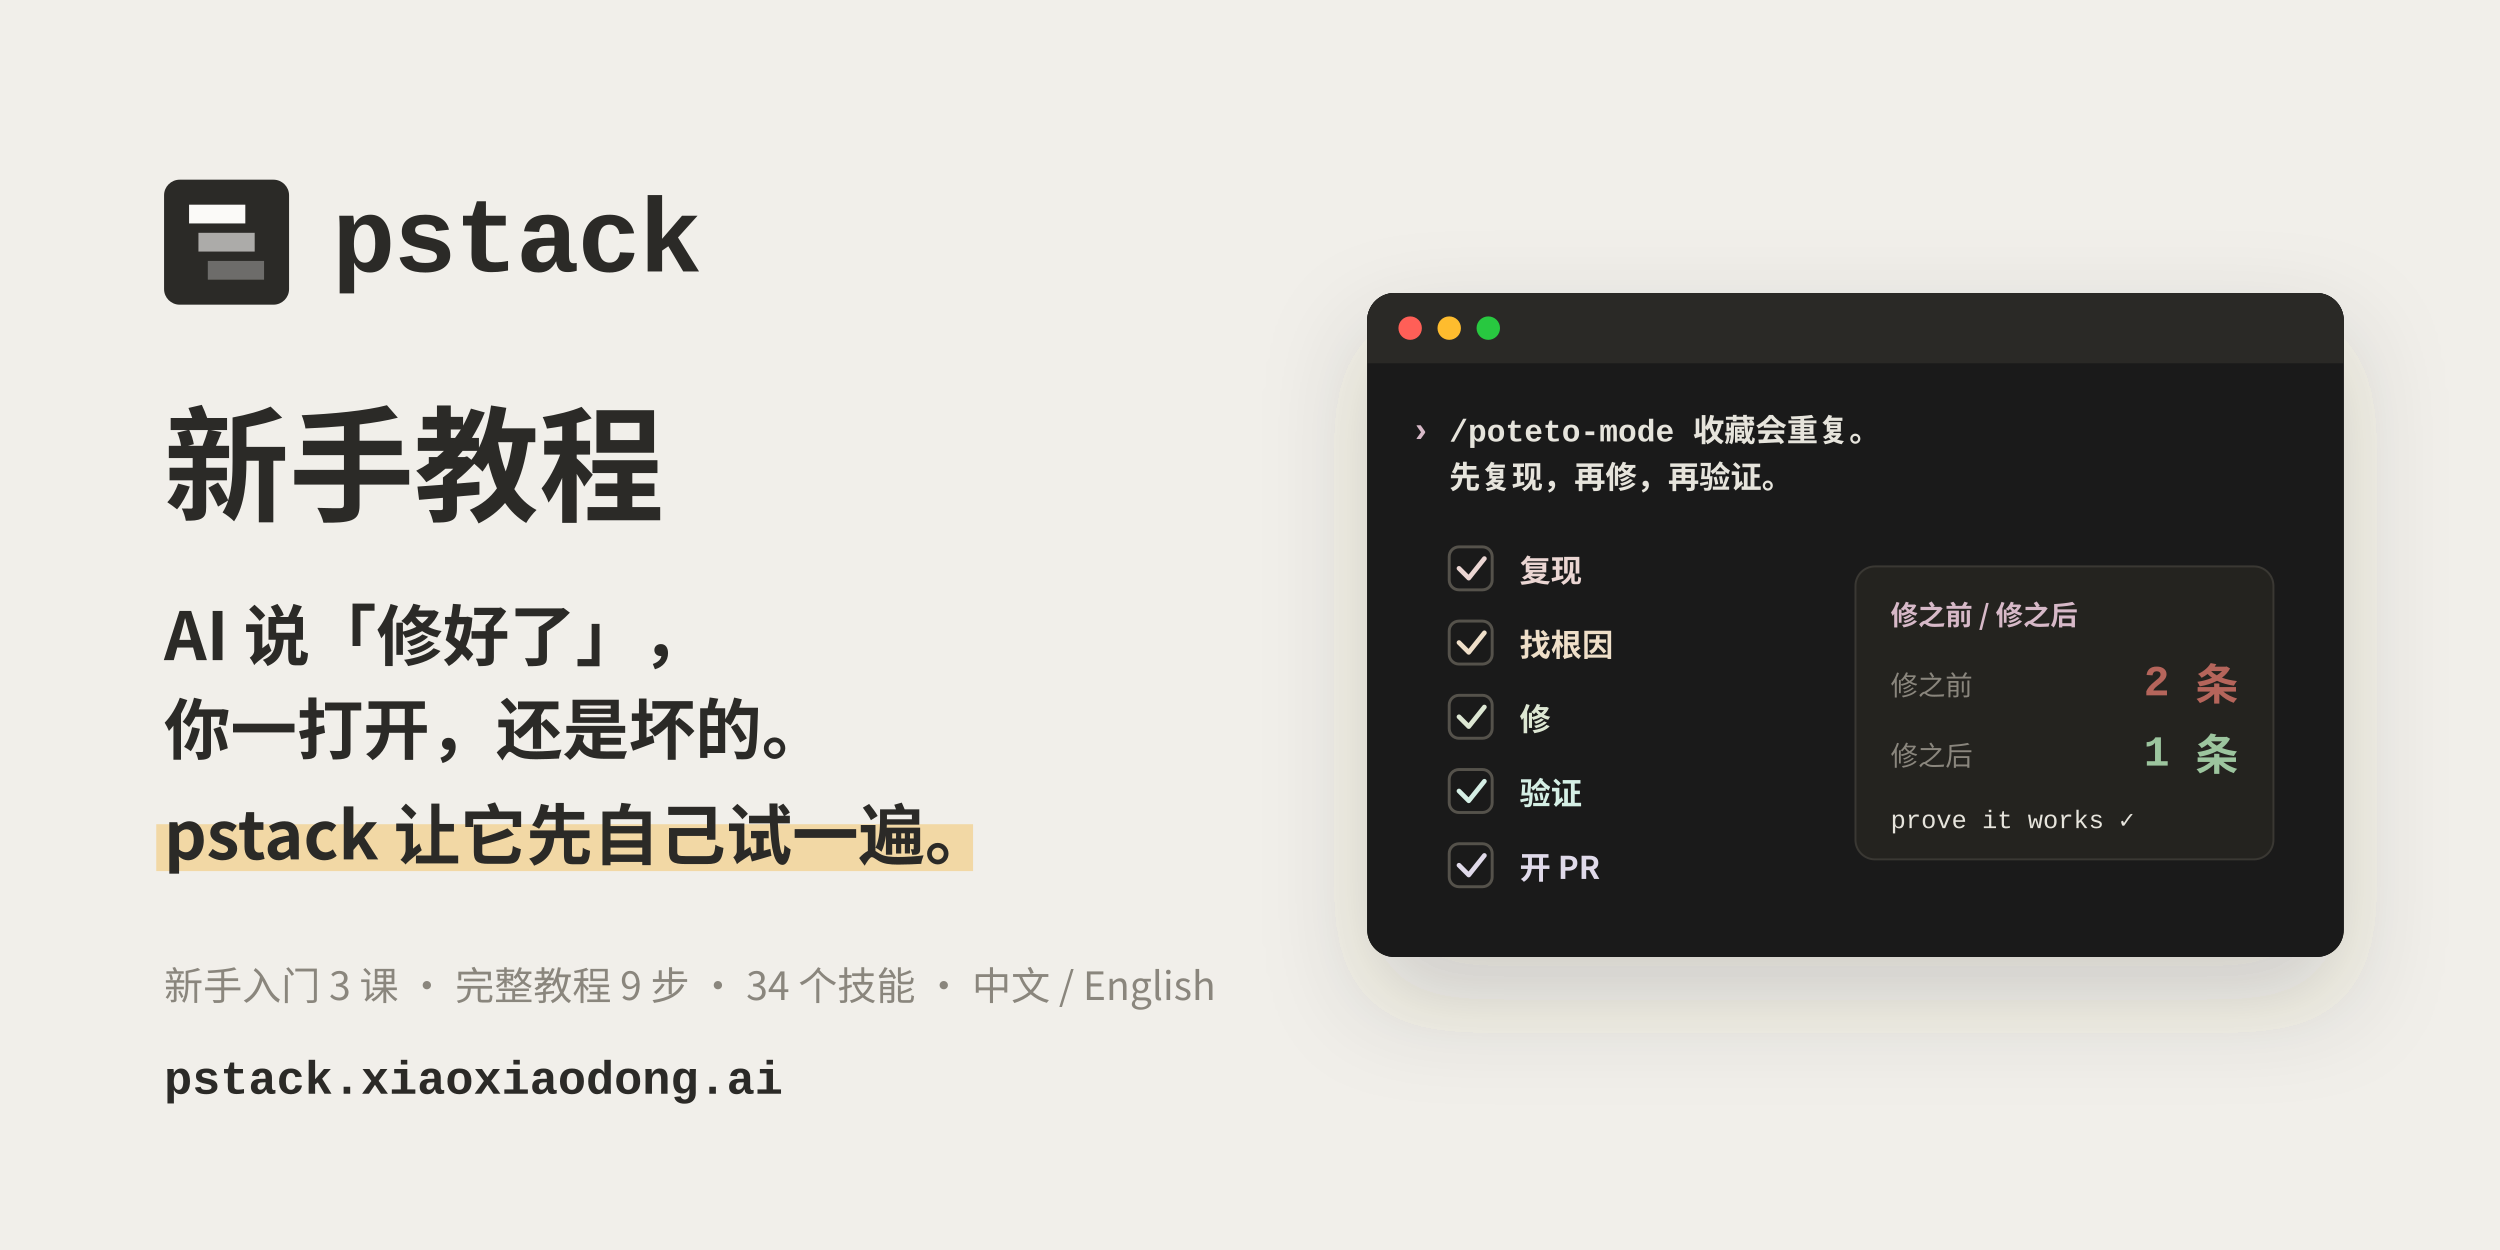
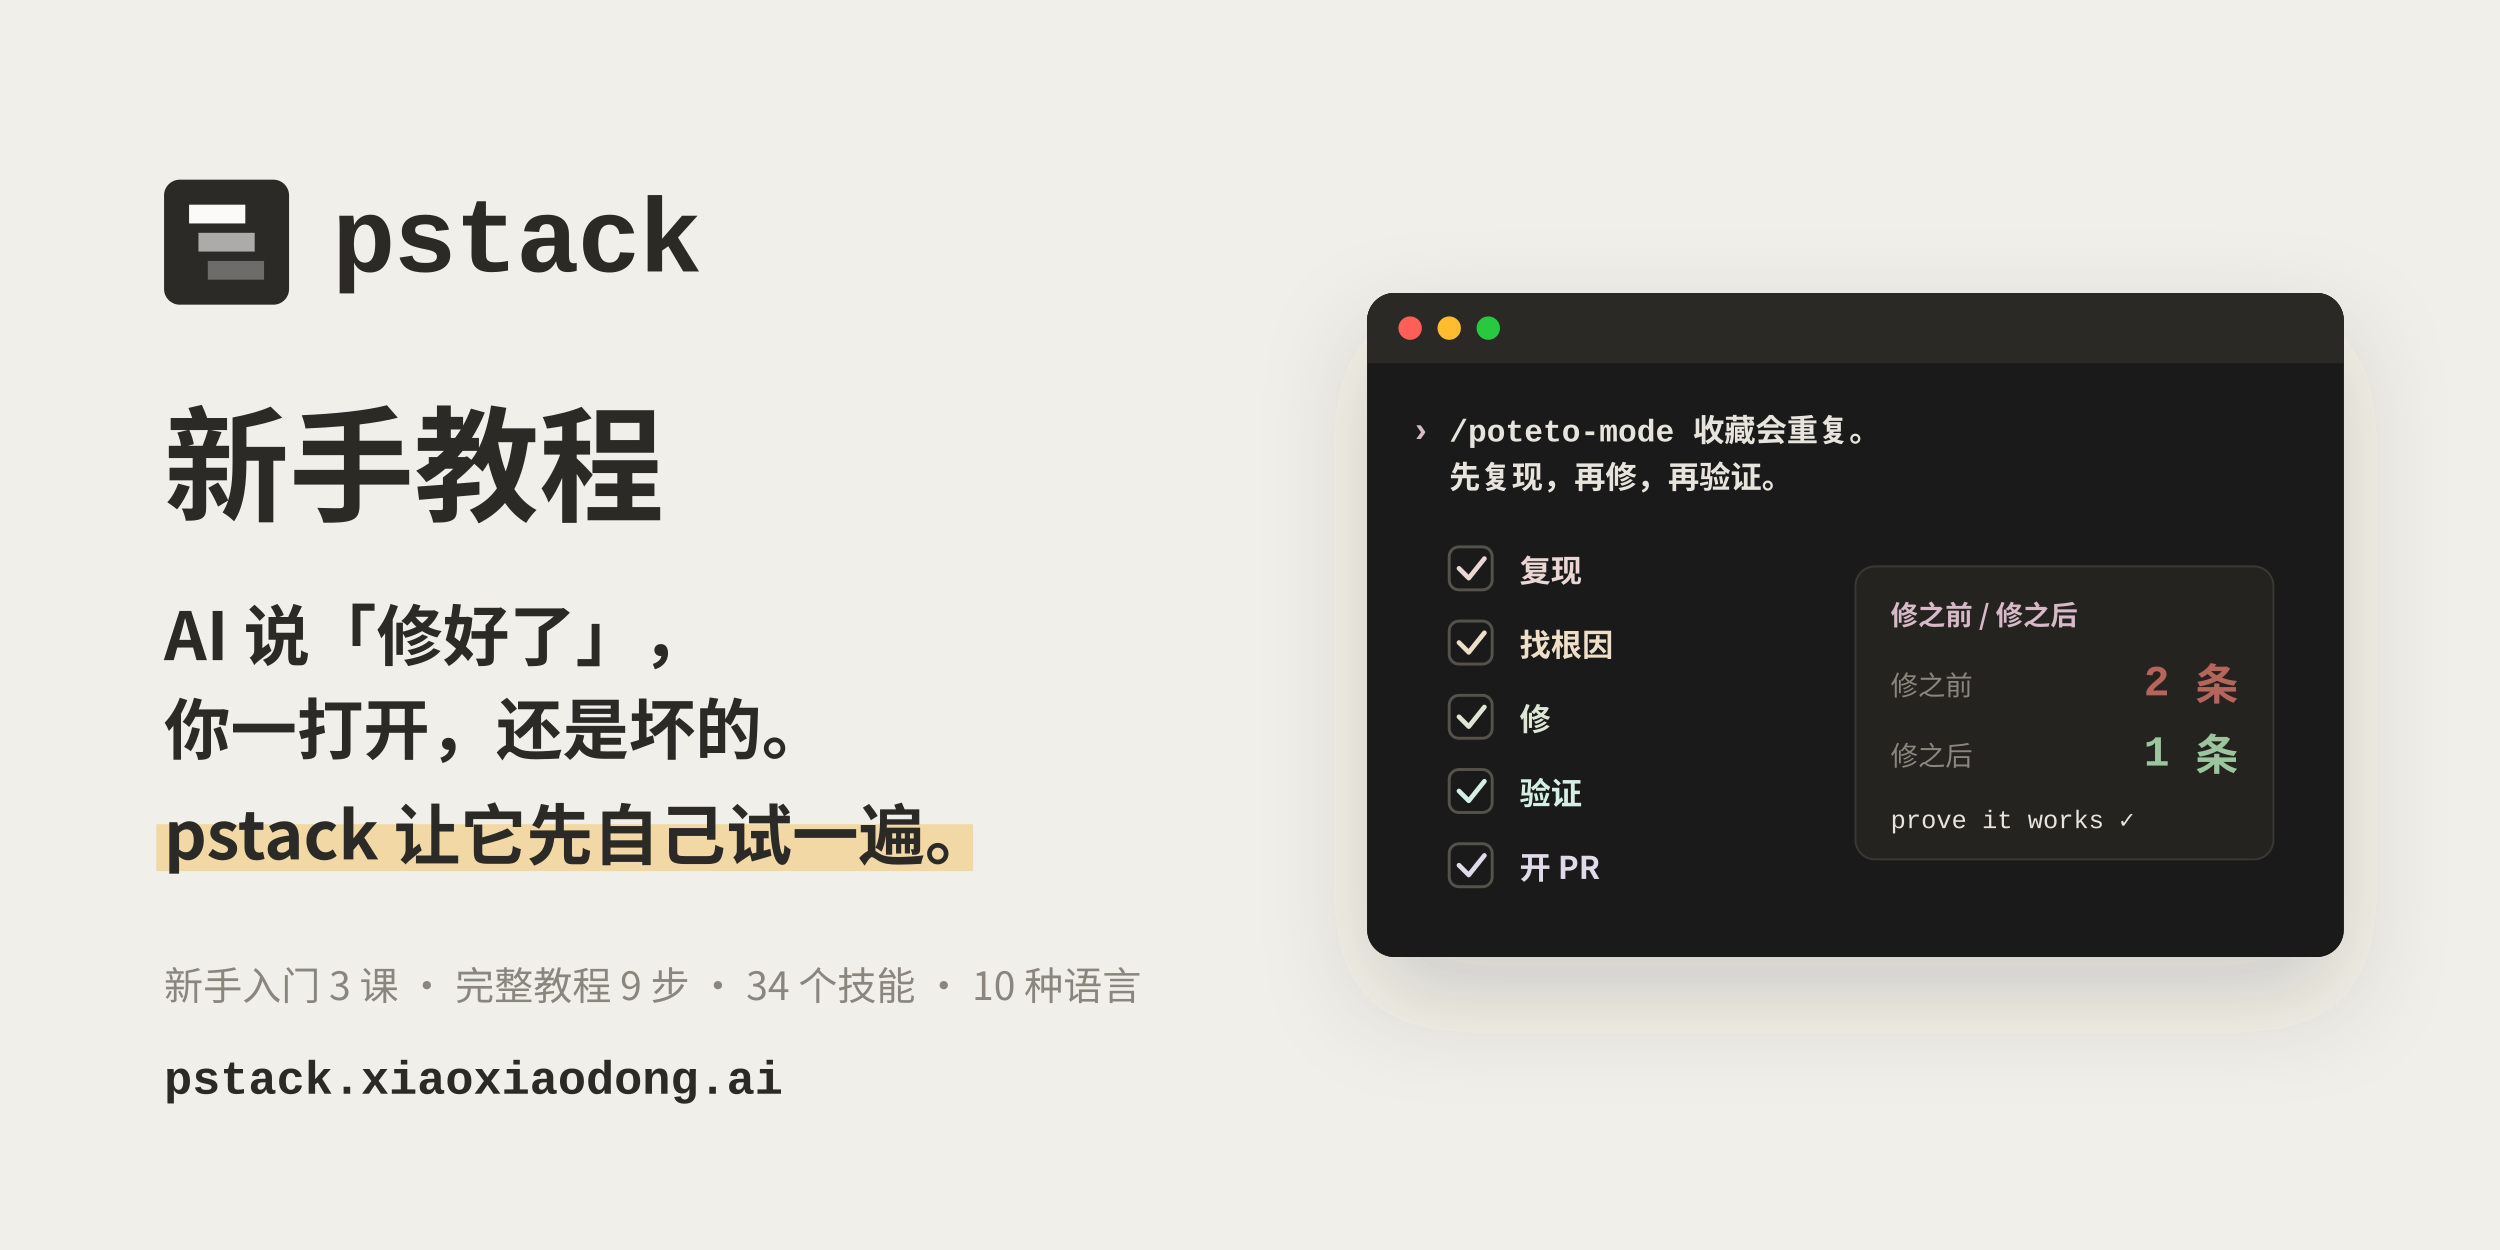
<svg xmlns="http://www.w3.org/2000/svg" viewBox="0 0 1280 640" width="1280" height="640">
  <defs>
    <clipPath id="sw">
      <rect x="700" y="150" width="500" height="340" rx="14" />
    </clipPath>
    <filter id="ssh" x="-20%" y="-20%" width="140%" height="150%">
      <feDropShadow dx="0" dy="22" stdDeviation="26" flood-color="#3A3326" flood-opacity=".20" />
    </filter>
  </defs>
  <rect width="1280" height="640" fill="#F1EFEA" />
  <rect x="84" y="92" width="64" height="64" rx="8" fill="#2B2A27" />
  <rect x="96.8" y="104.8" width="28.8" height="9.6" fill="#FBFAF8" opacity="1" />
  <rect x="101.6" y="119.2" width="28.8" height="9.6" fill="#FBFAF8" opacity="0.62" />
  <rect x="106.4" y="133.6" width="28.8" height="9.6" fill="#FBFAF8" opacity="0.32" />
  <text x="170" y="139" font-family="ui-monospace,'SF Mono',Menlo,Consolas,'Liberation Mono',monospace" font-size="54" font-weight="700" fill="#2B2A27" text-anchor="start" letter-spacing="-1">pstack</text>
  <text x="84" y="262" font-family="-apple-system,BlinkMacSystemFont,'PingFang SC','Hiragino Sans GB','Noto Sans CJK SC','Microsoft YaHei',sans-serif" font-size="64" font-weight="700" fill="#2B2A27" text-anchor="start">新手教程</text>
  <text x="84" y="338" font-family="-apple-system,BlinkMacSystemFont,'PingFang SC','Hiragino Sans GB','Noto Sans CJK SC','Microsoft YaHei',sans-serif" font-size="34" font-weight="600" fill="#2B2A27" text-anchor="start">AI 说「修好了」，</text>
  <text x="84" y="386" font-family="-apple-system,BlinkMacSystemFont,'PingFang SC','Hiragino Sans GB','Noto Sans CJK SC','Microsoft YaHei',sans-serif" font-size="34" font-weight="600" fill="#2B2A27" text-anchor="start">你一打开，还是坏的。</text>
  <rect x="80" y="422" width="418.2" height="24" rx="0" fill="#F2C46B" opacity=".55" />
  <text x="84" y="440" font-family="-apple-system,BlinkMacSystemFont,'PingFang SC','Hiragino Sans GB','Noto Sans CJK SC','Microsoft YaHei',sans-serif" font-size="34" font-weight="700" fill="#2B2A27" text-anchor="start">pstack 让它先自己试一遍。</text>
-   <text x="84" y="512" font-family="-apple-system,BlinkMacSystemFont,'PingFang SC','Hiragino Sans GB','Noto Sans CJK SC','Microsoft YaHei',sans-serif" font-size="20" font-weight="400" fill="#8A867D" text-anchor="start">新手入门 3 课 · 完整教程 9 步 · 34 个技能 · 中文 / English</text>
+   <text x="84" y="512" font-family="-apple-system,BlinkMacSystemFont,'PingFang SC','Hiragino Sans GB','Noto Sans CJK SC','Microsoft YaHei',sans-serif" font-size="20" font-weight="400" fill="#8A867D" text-anchor="start">新手入门 3 课 · 完整教程 9 步 · 34 个技能 · 10 种语言</text>
  <text x="84" y="560" font-family="ui-monospace,'SF Mono',Menlo,Consolas,'Liberation Mono',monospace" font-size="24" font-weight="600" fill="#2B2A27" text-anchor="start">pstack.xiaoxiaodong.ai</text>
  <rect x="700" y="150" width="500" height="340" rx="14" fill="#000" opacity=".9" filter="url(#ssh)" />
  <g clip-path="url(#sw)">
    <rect x="700" y="150" width="500" height="340" rx="0" fill="#1A1A1A" />
    <rect x="700" y="150" width="500" height="36" rx="0" fill="#2A2926" />
    <circle cx="722" cy="168" r="6" fill="#FF5F57" />
    <circle cx="742" cy="168" r="6" fill="#FEBC2E" />
    <circle cx="762" cy="168" r="6" fill="#28C840" />
    <text x="722" y="226" font-family="ui-monospace,'SF Mono',Menlo,Consolas,'Liberation Mono',monospace" font-size="18" font-weight="700" fill="#D7B9C8" text-anchor="start">›</text>
    <text x="742" y="226" font-family="ui-monospace,'SF Mono',Menlo,Consolas,'Liberation Mono',monospace" font-size="16" font-weight="600" fill="#E6E4DC" text-anchor="start">/poteto-mode 收藏会重复。</text>
    <text x="742" y="250" font-family="ui-monospace,'SF Mono',Menlo,Consolas,'Liberation Mono',monospace" font-size="16" font-weight="600" fill="#E6E4DC" text-anchor="start">先复现，再修，再验证。</text>
    <rect x="742" y="280" width="22" height="22" rx="5" fill="none" stroke="#55524B" stroke-width="1.5" />
    <path d="M747,291 l5,5 l8,-10" fill="none" stroke="#EBD6D3" stroke-width="2.4" stroke-linecap="round" stroke-linejoin="round" />
    <text x="778" y="298" font-family="-apple-system,BlinkMacSystemFont,'PingFang SC','Hiragino Sans GB','Noto Sans CJK SC','Microsoft YaHei',sans-serif" font-size="16" font-weight="700" fill="#EBD6D3" text-anchor="start">复现</text>
    <rect x="742" y="318" width="22" height="22" rx="5" fill="none" stroke="#55524B" stroke-width="1.5" />
    <path d="M747,329 l5,5 l8,-10" fill="none" stroke="#EFDFC9" stroke-width="2.4" stroke-linecap="round" stroke-linejoin="round" />
    <text x="778" y="336" font-family="-apple-system,BlinkMacSystemFont,'PingFang SC','Hiragino Sans GB','Noto Sans CJK SC','Microsoft YaHei',sans-serif" font-size="16" font-weight="700" fill="#EFDFC9" text-anchor="start">找根因</text>
    <rect x="742" y="356" width="22" height="22" rx="5" fill="none" stroke="#55524B" stroke-width="1.5" />
    <path d="M747,367 l5,5 l8,-10" fill="none" stroke="#DDE7D3" stroke-width="2.4" stroke-linecap="round" stroke-linejoin="round" />
    <text x="778" y="374" font-family="-apple-system,BlinkMacSystemFont,'PingFang SC','Hiragino Sans GB','Noto Sans CJK SC','Microsoft YaHei',sans-serif" font-size="16" font-weight="700" fill="#DDE7D3" text-anchor="start">修</text>
    <rect x="742" y="394" width="22" height="22" rx="5" fill="none" stroke="#55524B" stroke-width="1.5" />
    <path d="M747,405 l5,5 l8,-10" fill="none" stroke="#D5EFE5" stroke-width="2.4" stroke-linecap="round" stroke-linejoin="round" />
    <text x="778" y="412" font-family="-apple-system,BlinkMacSystemFont,'PingFang SC','Hiragino Sans GB','Noto Sans CJK SC','Microsoft YaHei',sans-serif" font-size="16" font-weight="700" fill="#D5EFE5" text-anchor="start">验证</text>
    <rect x="742" y="432" width="22" height="22" rx="5" fill="none" stroke="#55524B" stroke-width="1.5" />
    <path d="M747,443 l5,5 l8,-10" fill="none" stroke="#E0DAEA" stroke-width="2.4" stroke-linecap="round" stroke-linejoin="round" />
    <text x="778" y="450" font-family="-apple-system,BlinkMacSystemFont,'PingFang SC','Hiragino Sans GB','Noto Sans CJK SC','Microsoft YaHei',sans-serif" font-size="16" font-weight="700" fill="#E0DAEA" text-anchor="start">开 PR</text>
    <rect x="950" y="290" width="214" height="150" rx="10" fill="#24231F" stroke="#3A3833" />
    <text x="968" y="320" font-family="-apple-system,BlinkMacSystemFont,'PingFang SC','Hiragino Sans GB','Noto Sans CJK SC','Microsoft YaHei',sans-serif" font-size="14" font-weight="700" fill="#D7B9C8" text-anchor="start">修之前 / 修之后</text>
    <text x="968" y="356" font-family="-apple-system,BlinkMacSystemFont,'PingFang SC','Hiragino Sans GB','Noto Sans CJK SC','Microsoft YaHei',sans-serif" font-size="14" font-weight="400" fill="#8A867D" text-anchor="start">修之前</text>
    <text x="1146" y="356" font-family="ui-monospace,'SF Mono',Menlo,Consolas,'Liberation Mono',monospace" font-size="22" font-weight="700" fill="#B5655B" text-anchor="end">2 条</text>
    <text x="968" y="392" font-family="-apple-system,BlinkMacSystemFont,'PingFang SC','Hiragino Sans GB','Noto Sans CJK SC','Microsoft YaHei',sans-serif" font-size="14" font-weight="400" fill="#8A867D" text-anchor="start">修之后</text>
    <text x="1146" y="392" font-family="ui-monospace,'SF Mono',Menlo,Consolas,'Liberation Mono',monospace" font-size="22" font-weight="700" fill="#9CC59E" text-anchor="end">1 条</text>
    <text x="968" y="424" font-family="ui-monospace,'SF Mono',Menlo,Consolas,'Liberation Mono',monospace" font-size="13" font-weight="500" fill="#E6E4DC" text-anchor="start">prove it works ✓</text>
  </g>
</svg>
